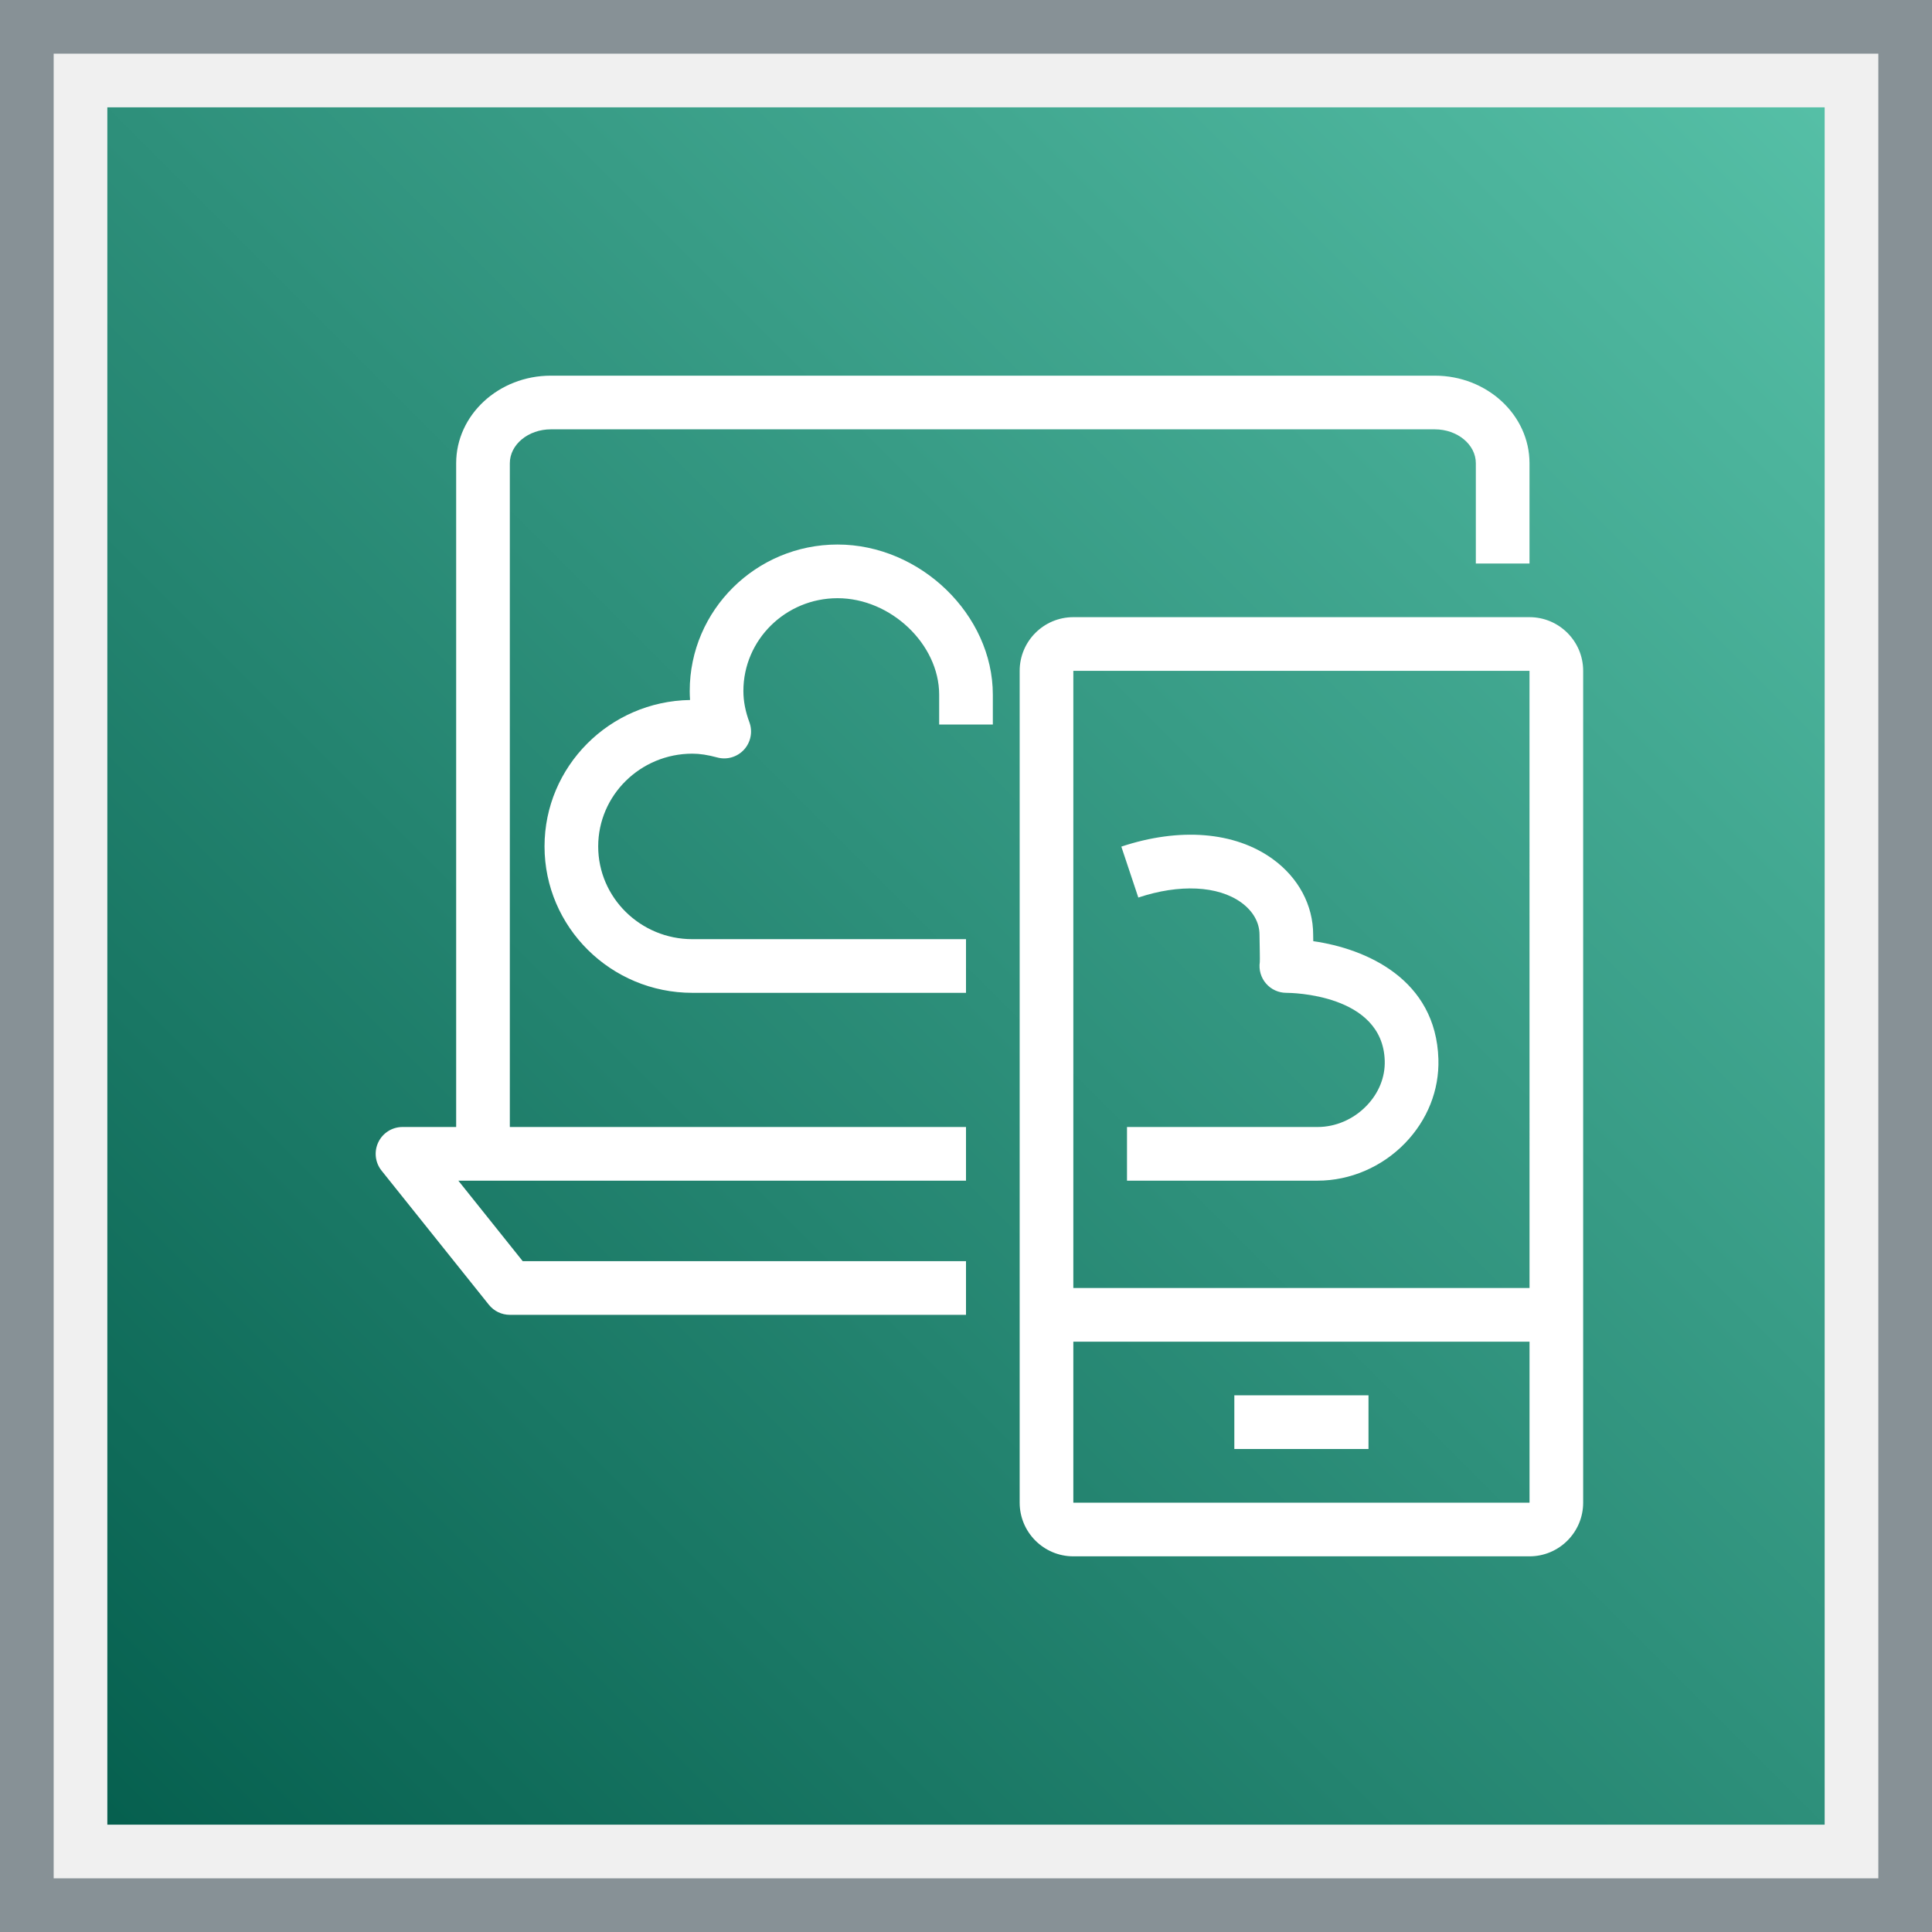
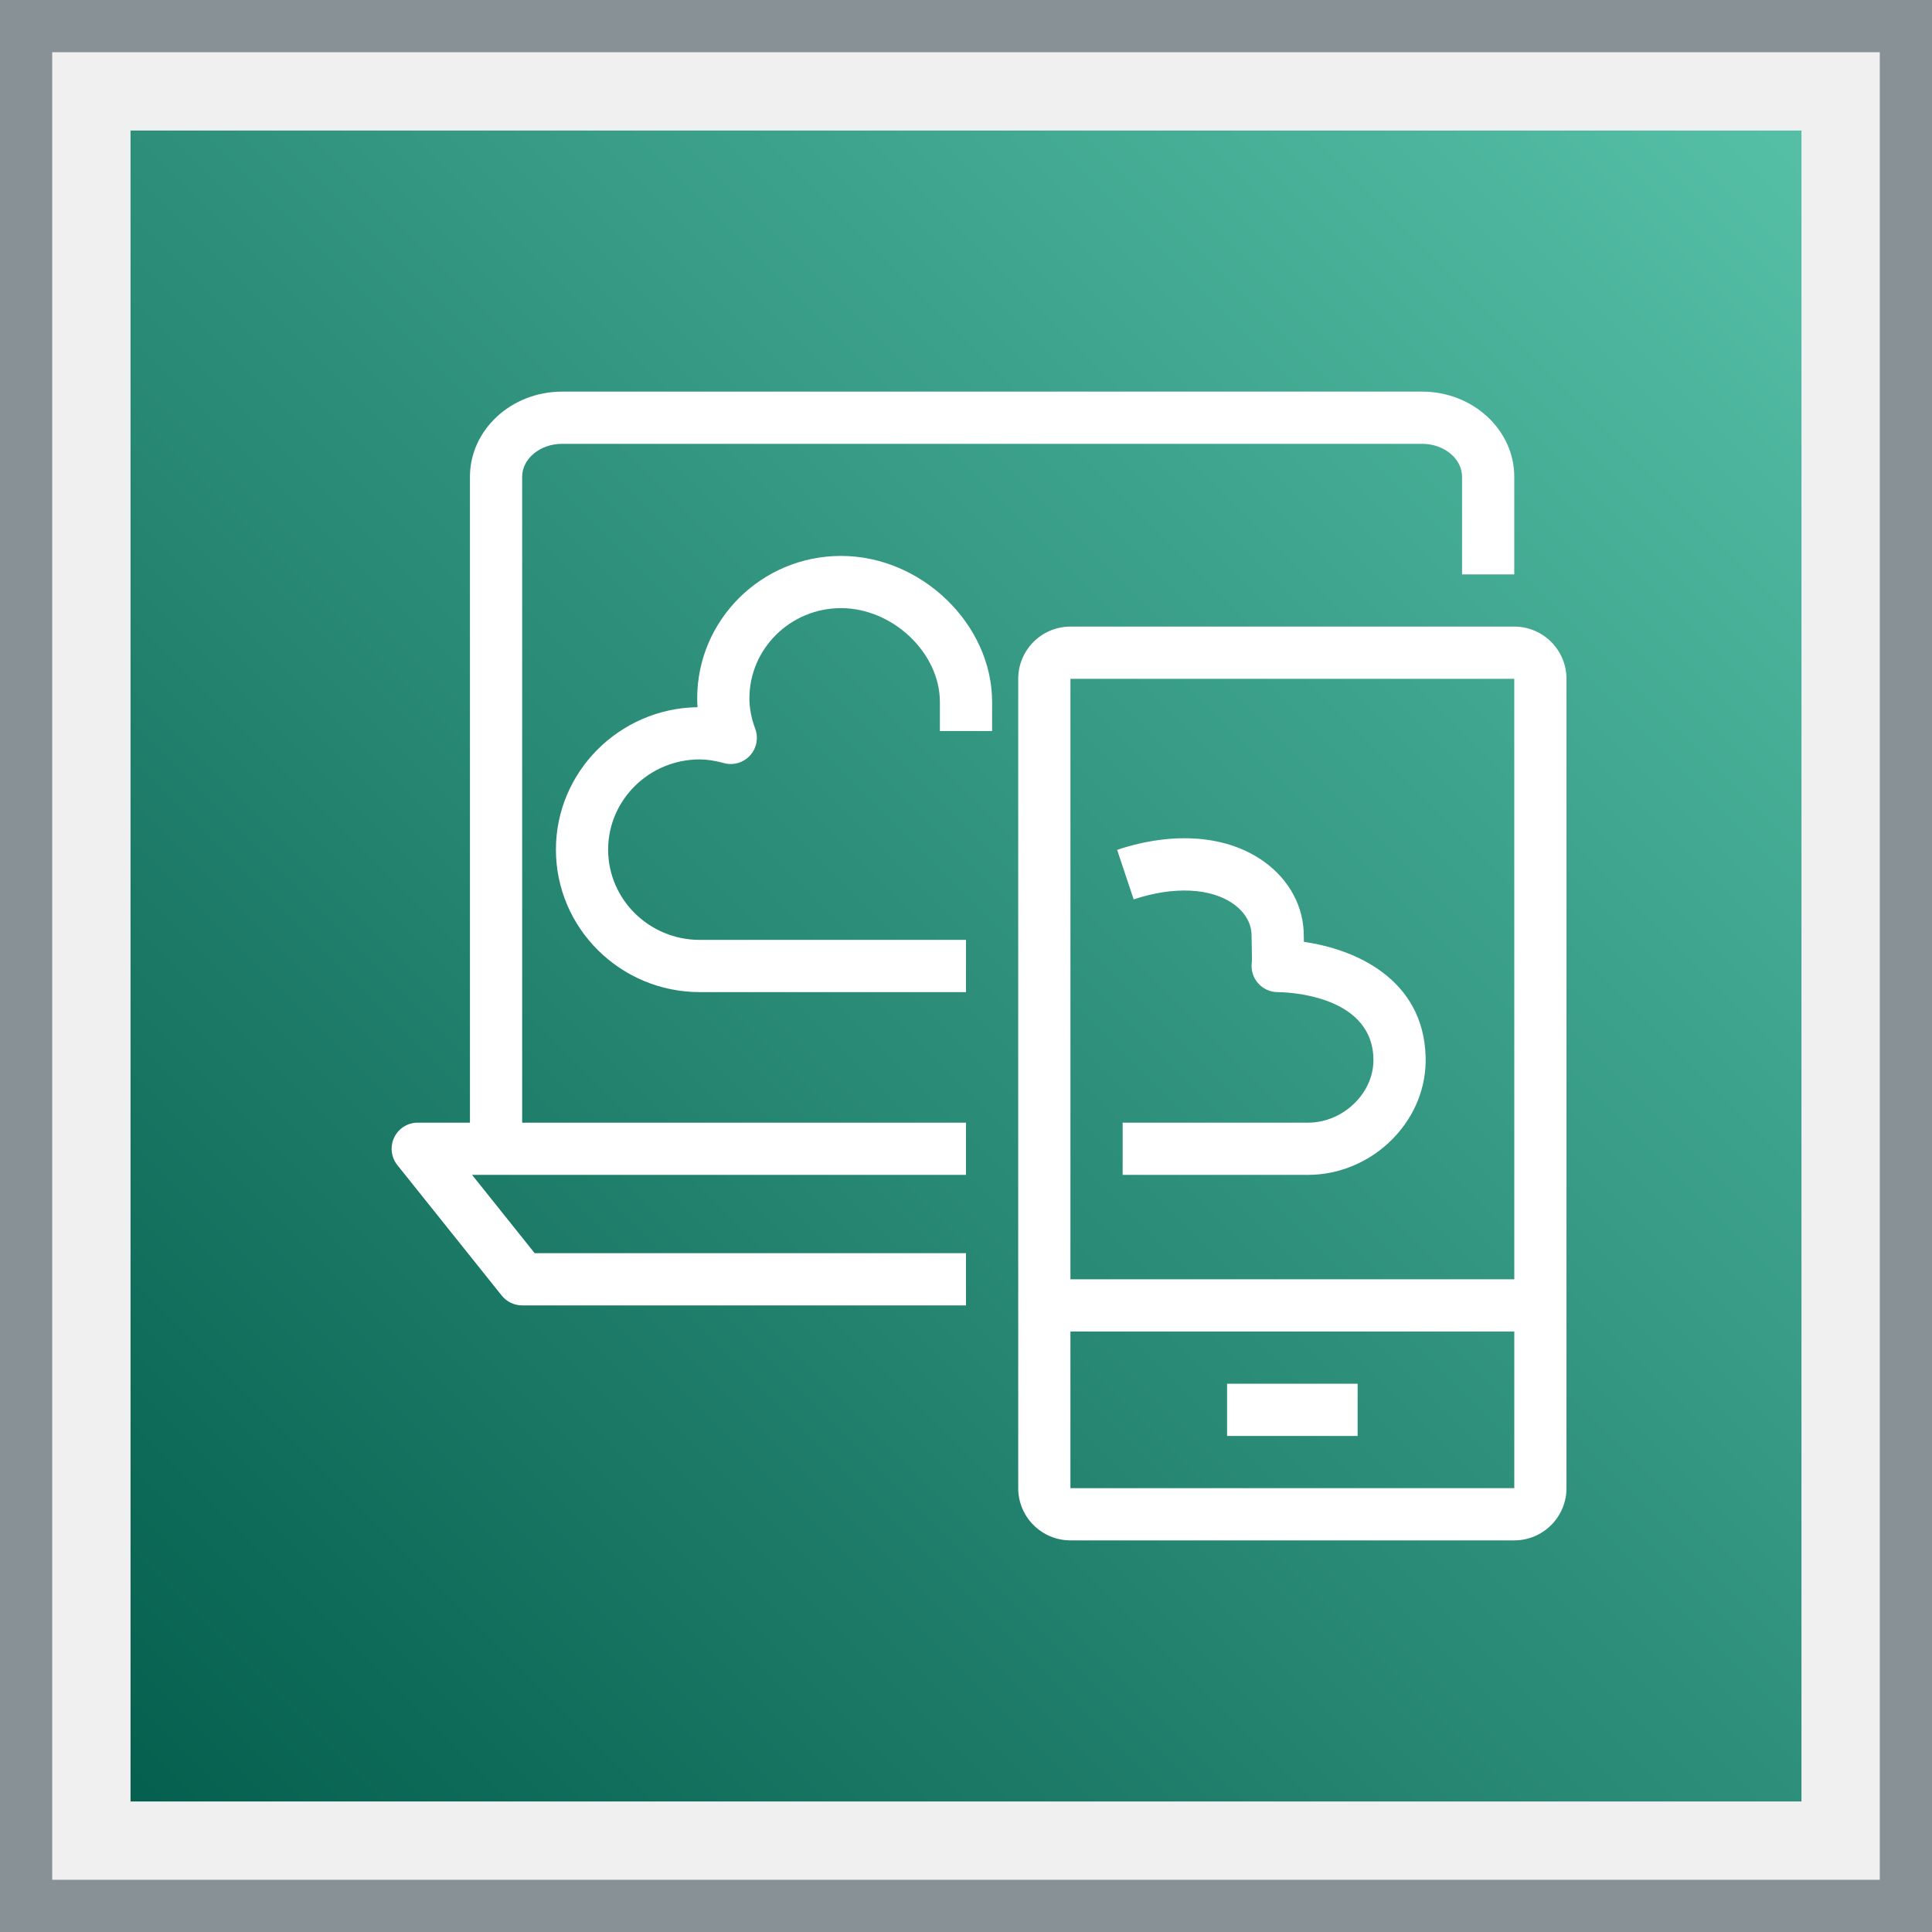
- <svg xmlns="http://www.w3.org/2000/svg" width="72px" height="72px" viewBox="0 0 72 72" version="1.1">
+ <svg xmlns="http://www.w3.org/2000/svg" width="74px" height="74px" viewBox="0 0 74 74" version="1.1">
  <defs>
    <linearGradient x1="0%" y1="100%" x2="100%" y2="0%" id="linearGradient-1">
      <stop stop-color="#055F4E" offset="0%" />
      <stop stop-color="#56C0A7" offset="100%" />
    </linearGradient>
  </defs>
  <g id="Icon-Architecture-Category/48/End-User-Computing_48" stroke="none" stroke-width="1" fill="none" fill-rule="evenodd">
-     <rect id="Rectangle" fill="url(#linearGradient-1)" x="4" y="4" width="64" height="64" />
-     <rect id="#879196-Border-Copy-11" stroke="#879196" stroke-width="2" x="1" y="1" width="70" height="70" />
-     <g id="Icon-Category/48/End-User-Computing_48" transform="translate(12, 12)" fill="#FFFFFF">
+     <rect id="Rectangle" fill="url(#linearGradient-1)" x="5" y="5" width="64" height="64" />
+     <rect id="#879196-Border-Copy-11" stroke="#879196" stroke-width="2" x="1" y="1" width="72" height="72" />
+     <g id="Icon-Category/48/End-User-Computing_48" transform="translate(13, 13)" fill="#FFFFFF">
      <path d="M34,42 L39,42 L39,40 L34,40 L34,42 Z M7,5.263 C7,4.567 7.687,4 8.529,4 L41.471,4 C42.313,4 43,4.567 43,5.263 L43,9 L45,9 L45,5.263 C45,3.464 43.417,2 41.471,2 L8.529,2 C6.583,2 5,3.464 5,5.263 L5,30 L3,30 C2.615,30 2.266,30.22 2.099,30.567 C1.933,30.913 1.979,31.325 2.219,31.625 L6.219,36.625 C6.409,36.862 6.696,37 7,37 L24,37 L24,35 L7.48,35 L5.081,32 L24,32 L24,30 L7,30 L7,5.263 Z M45.001,36 L45,13 L28,13 L28,36 L45.001,36 Z M28,44 L45.001,44 L45.001,38 L28,38 L28,44 Z M47,13 L47,36 L47,38 L47,44 C47,45.103 46.103,46 45,46 L28,46 C26.897,46 26,45.103 26,44 L26,13 C26,11.897 26.897,11 28,11 L45,11 C46.103,11 47,11.897 47,13 L47,13 Z M36.942,23.075 C36.942,23.065 36.941,23.056 36.941,23.046 L36.938,22.833 C36.938,21.732 36.387,20.703 35.424,20.009 C34.016,18.993 31.961,18.828 29.789,19.551 L30.422,21.449 C31.954,20.938 33.387,21.007 34.254,21.631 C34.695,21.95 34.938,22.376 34.938,22.833 L34.942,23.082 C34.946,23.34 34.956,23.74 34.949,23.855 C34.907,24.143 34.992,24.435 35.182,24.654 C35.372,24.874 35.648,25 35.938,25 C36.085,25 39.53,25.029 39.605,27.53 C39.624,28.143 39.382,28.741 38.922,29.214 C38.438,29.714 37.775,30 37.105,30 L30,30 L30,32 L37.105,32 C38.313,32 39.498,31.492 40.357,30.607 C41.196,29.742 41.64,28.628 41.605,27.47 C41.515,24.487 38.905,23.355 36.942,23.075 L36.942,23.075 Z M25,13.889 L25,15 L23,15 L23,13.889 C23,12.007 21.195,10.293 19.213,10.293 C17.278,10.293 15.704,11.844 15.704,13.75 C15.704,14.127 15.777,14.509 15.928,14.917 C16.057,15.268 15.979,15.662 15.727,15.938 C15.475,16.213 15.088,16.327 14.729,16.228 C14.372,16.132 14.078,16.087 13.803,16.087 C11.867,16.087 10.293,17.638 10.293,19.543 C10.293,21.449 11.867,23 13.803,23 L24,23 L24,25 L13.803,25 C10.765,25 8.293,22.552 8.293,19.543 C8.293,16.563 10.718,14.134 13.716,14.087 C13.708,13.975 13.704,13.862 13.704,13.75 C13.704,10.741 16.176,8.293 19.213,8.293 C22.296,8.293 25,10.908 25,13.889 L25,13.889 Z" id="End-User-Computing_Category-Icon_48_Squid--" />
    </g>
  </g>
</svg>
